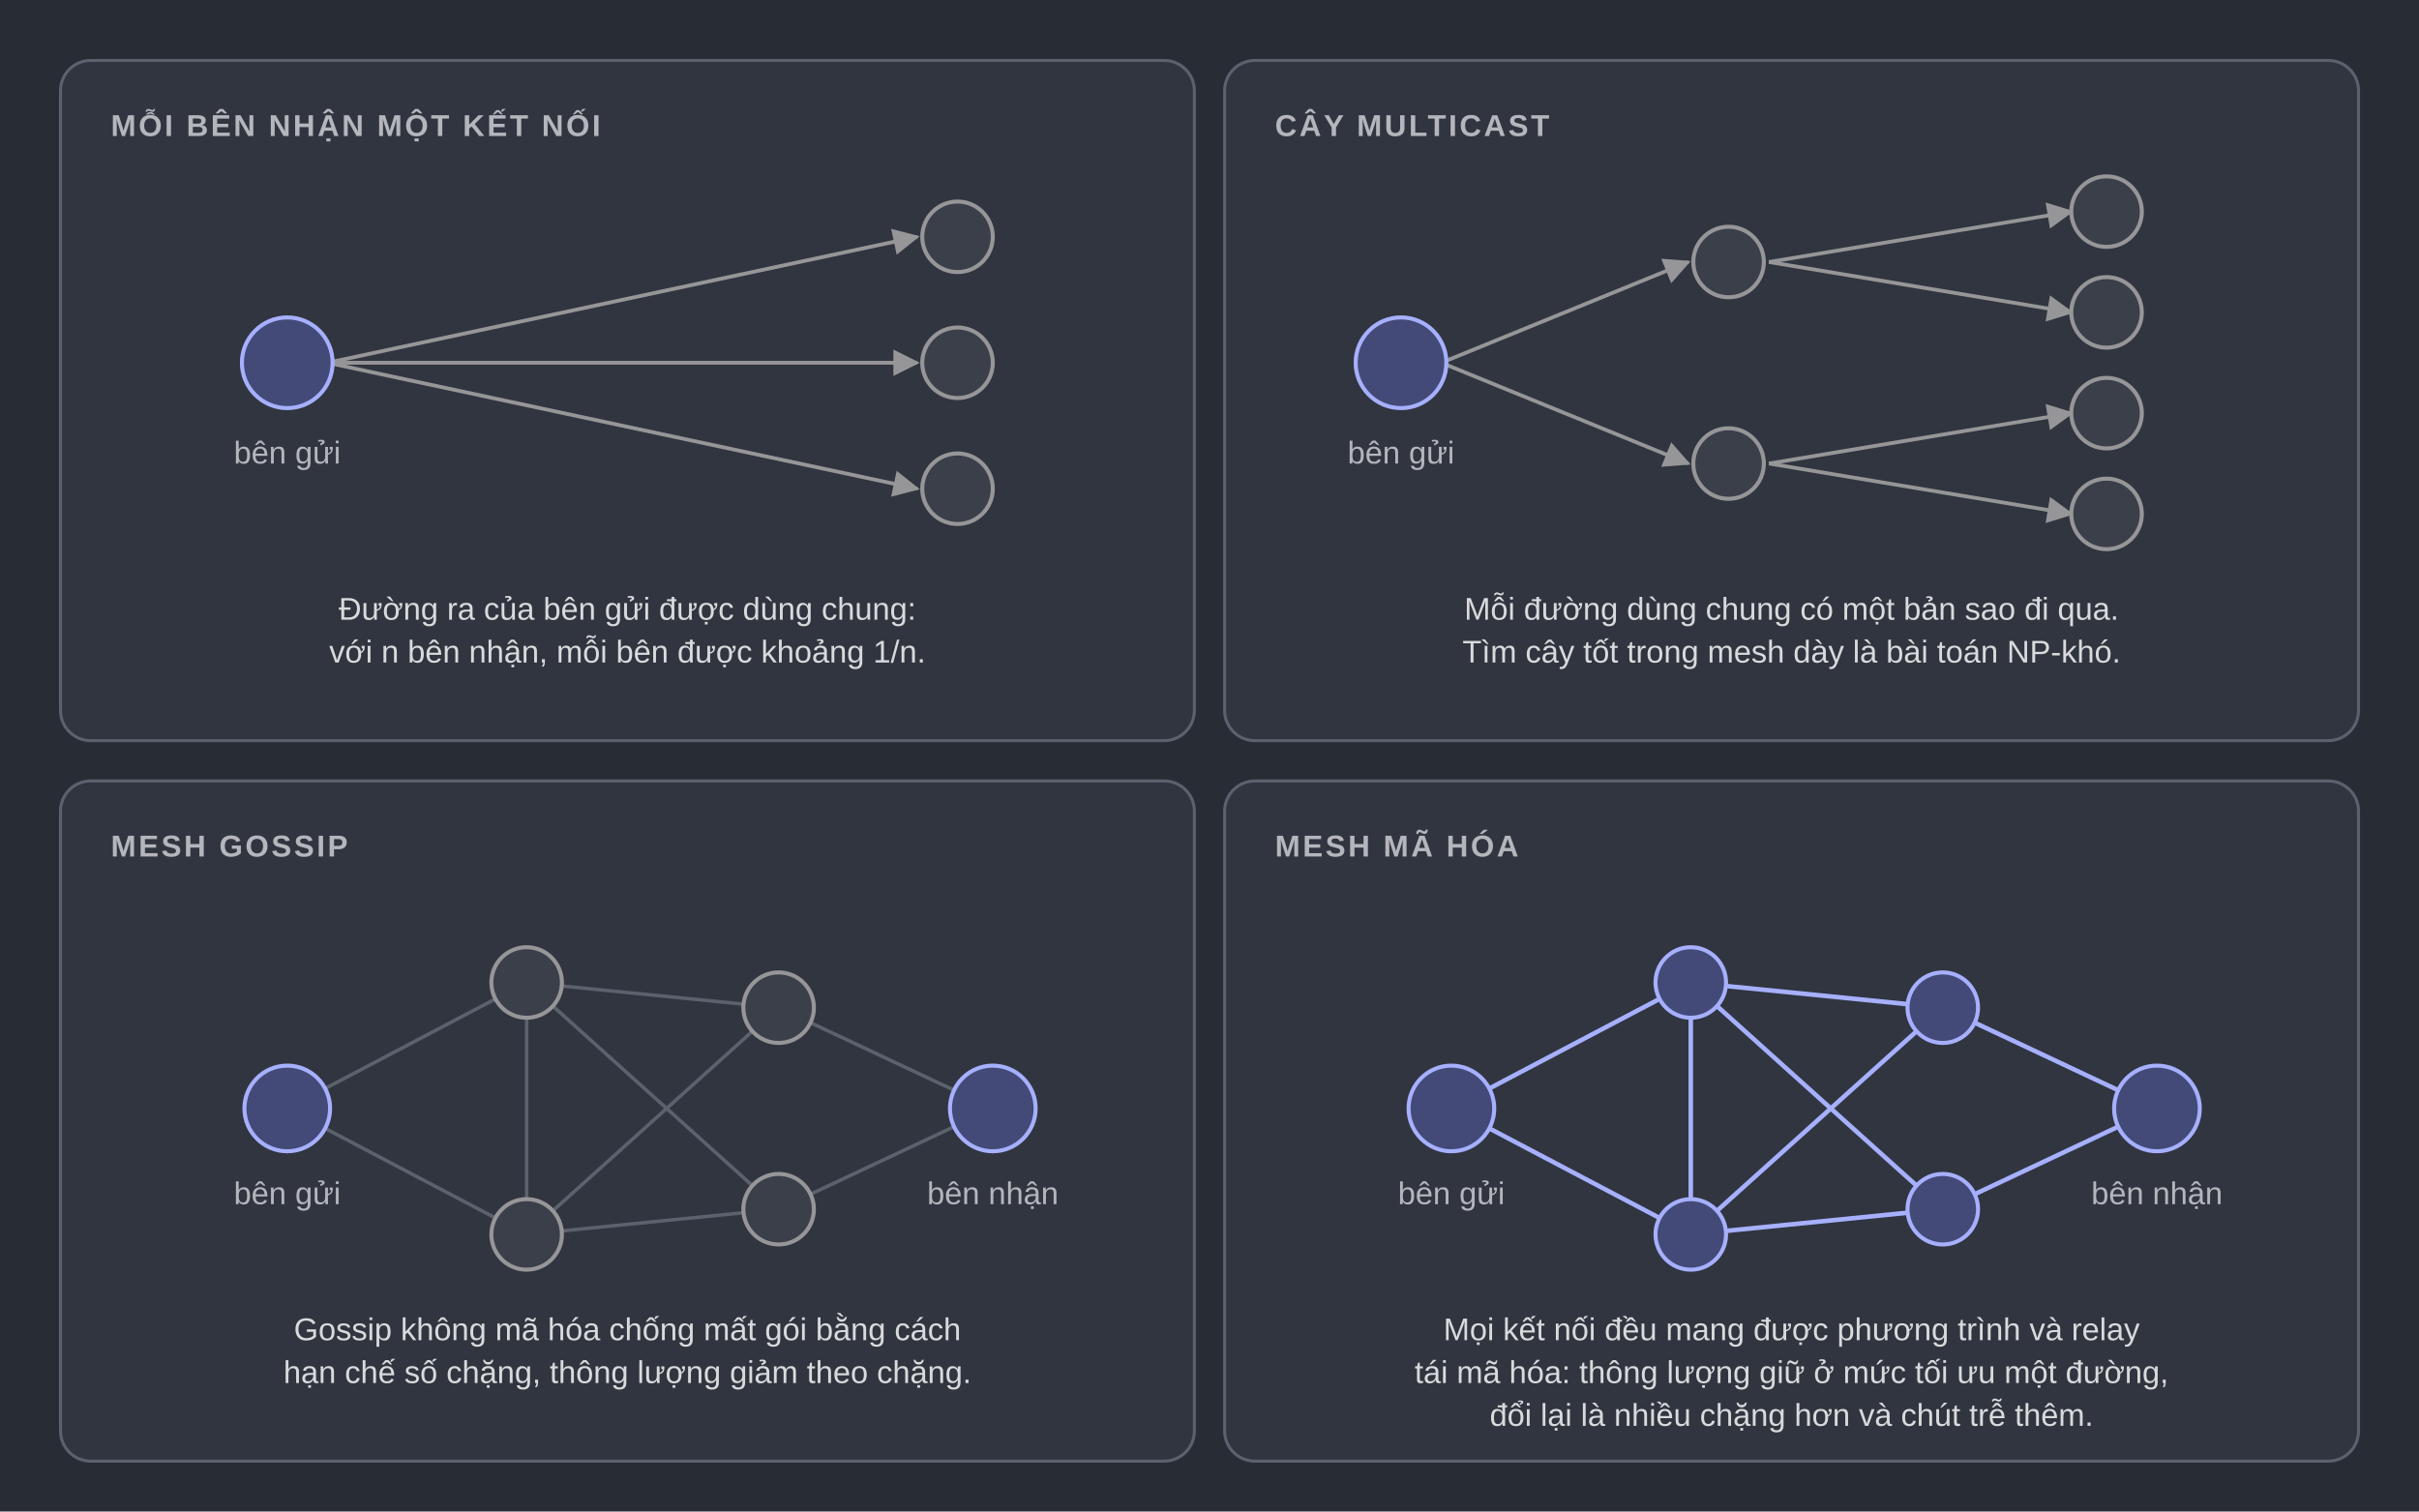
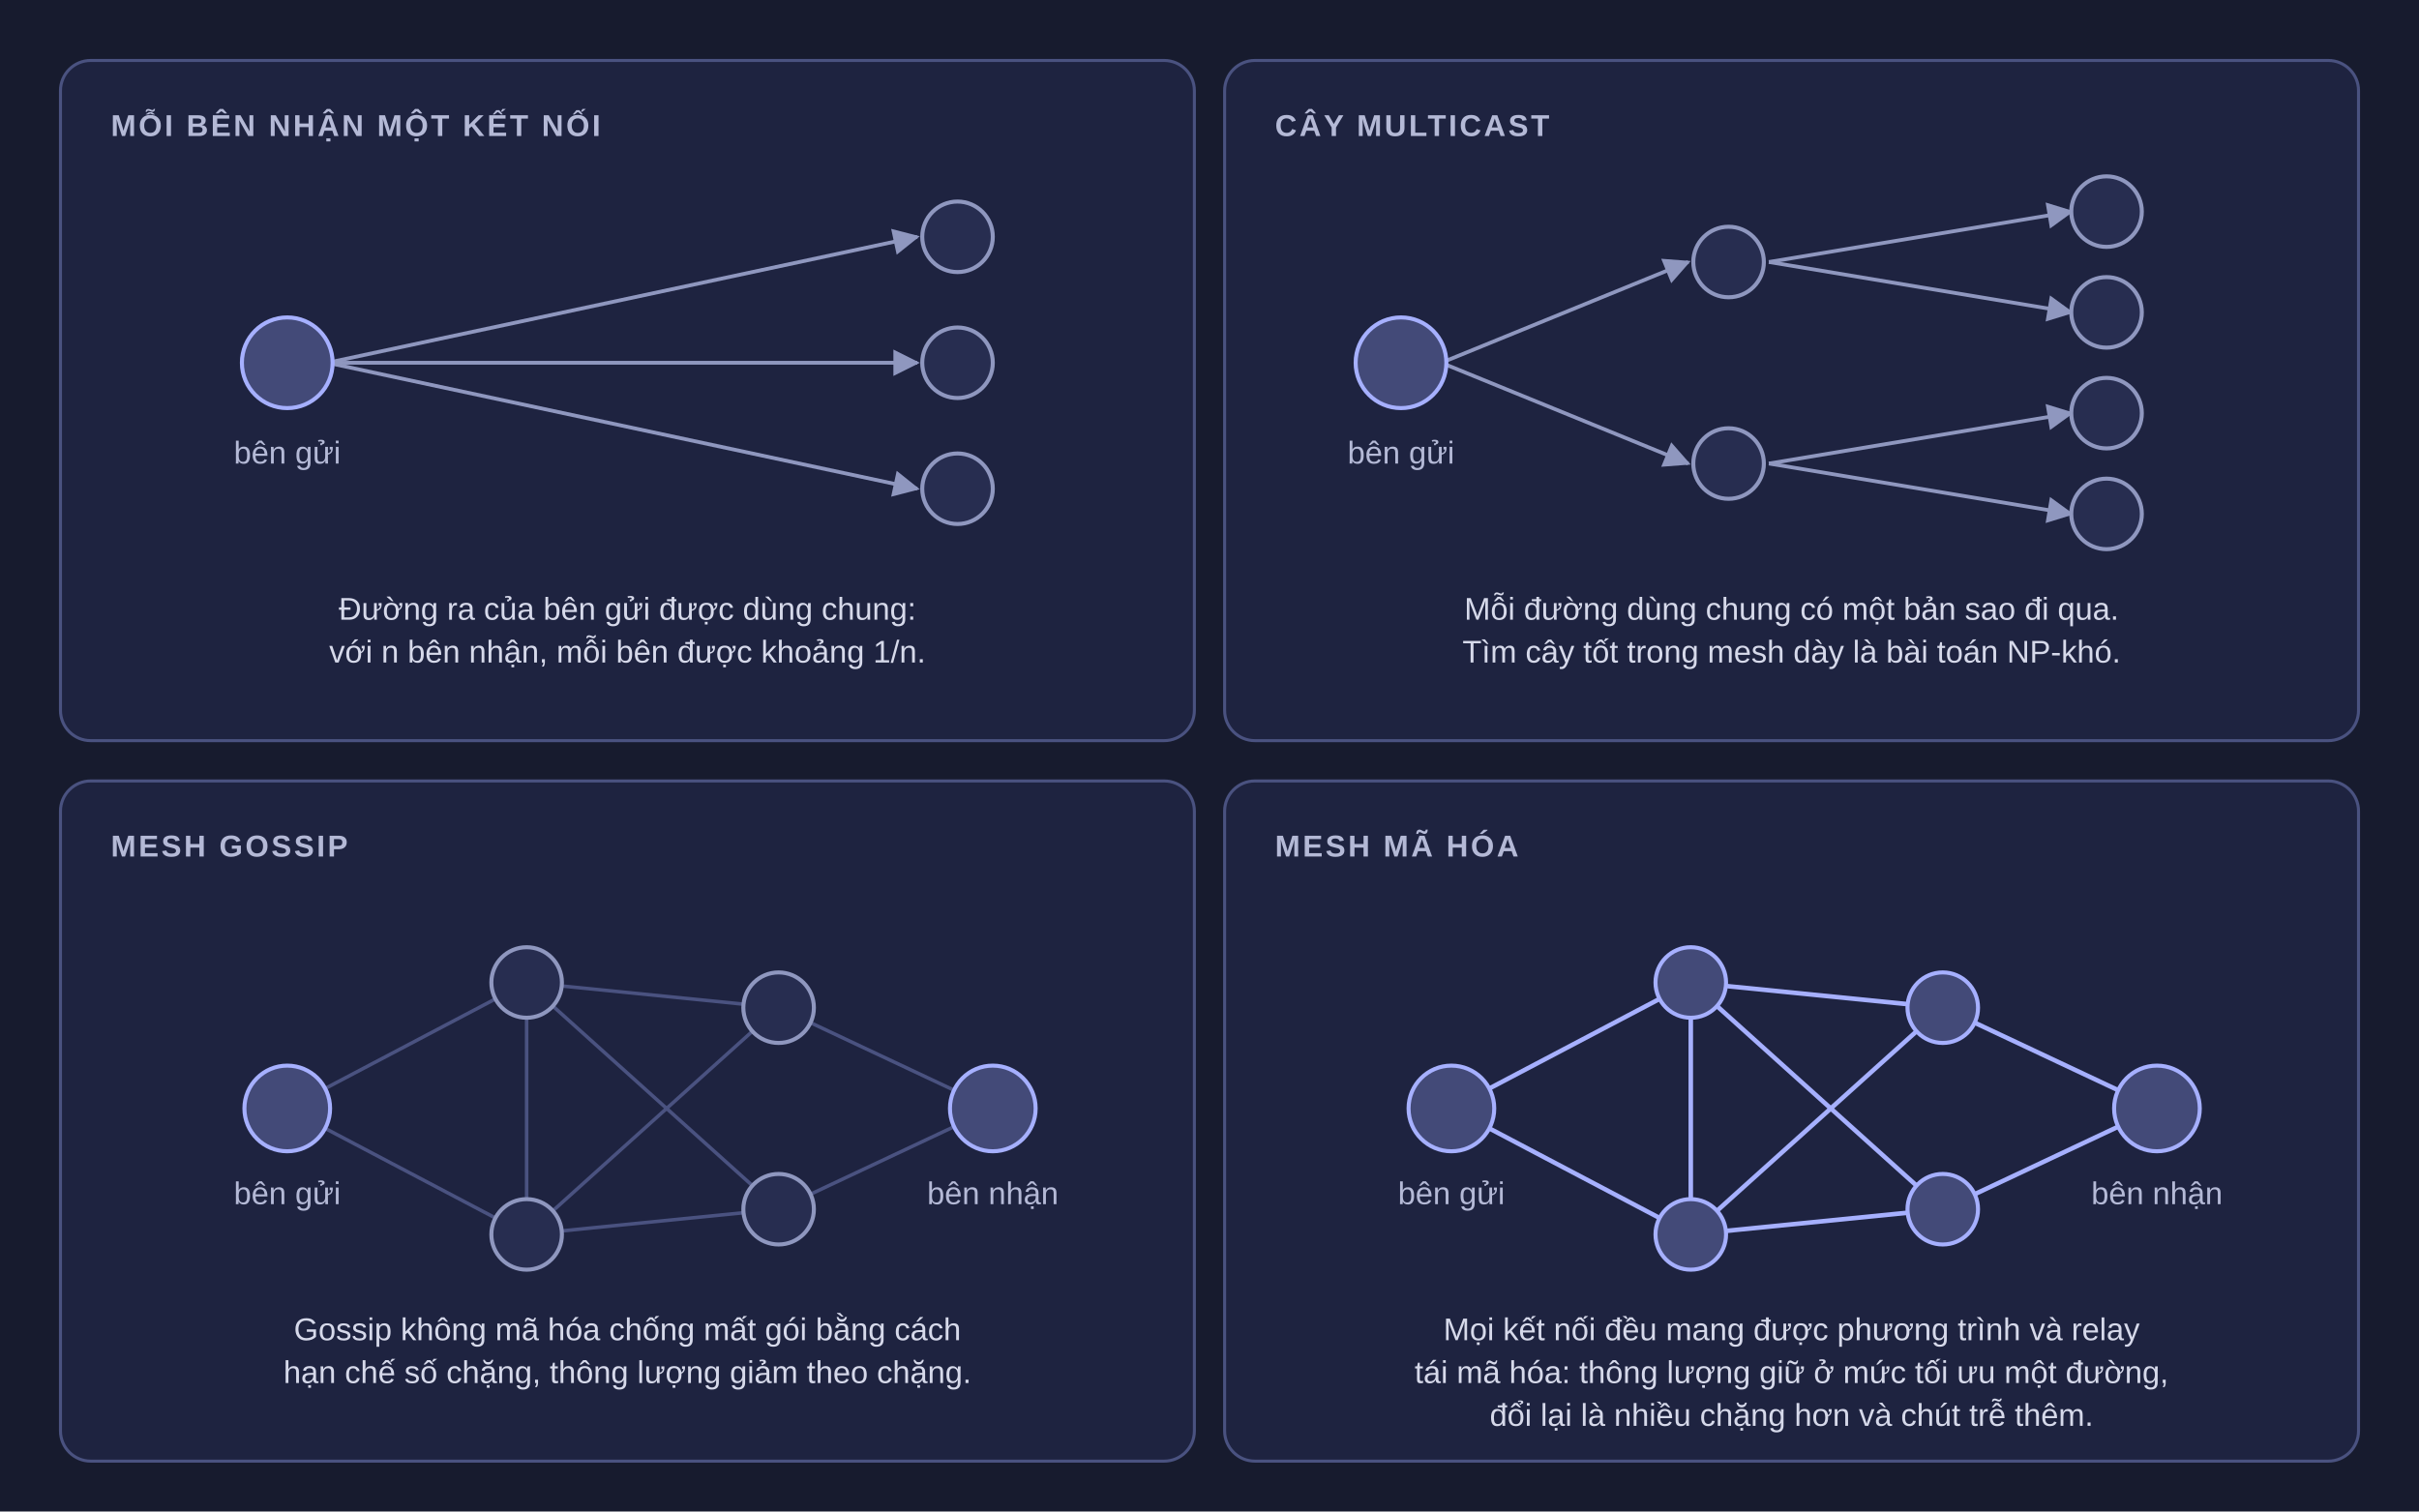
<svg xmlns="http://www.w3.org/2000/svg" viewBox="0 0 960 600" font-family="Helvetica Neue, Arial, sans-serif">
  <defs>
    <marker id="a" viewBox="0 0 10 10" refX="9" refY="5" markerWidth="7" markerHeight="7" orient="auto-start-reverse">
-       <path d="M0 0L10 5L0 10z" fill="#969698" />
+       <path d="M0 0L10 5L0 10z" fill="#8F97BF" />
    </marker>
    <marker id="aw" viewBox="0 0 10 10" refX="9" refY="5" markerWidth="7" markerHeight="7" orient="auto-start-reverse">
      <path d="M0 0L10 5L0 10z" fill="#E3C27A" />
    </marker>
    <marker id="al" viewBox="0 0 10 10" refX="9" refY="5" markerWidth="7" markerHeight="7" orient="auto-start-reverse">
      <path d="M0 0L10 5L0 10z" fill="#A6B0FF" />
    </marker>
    <marker id="ab" viewBox="0 0 10 10" refX="9" refY="5" markerWidth="7" markerHeight="7" orient="auto-start-reverse">
      <path d="M0 0L10 5L0 10z" fill="#93C3EA" />
    </marker>
  </defs>
-   <rect width="960" height="600" fill="#282C35" />
-   <rect x="24" y="24" width="450" height="270" rx="12" fill="#30353F" stroke="#5B616D" stroke-width="1.2" />
-   <text x="44" y="54" fill="#B4B6BC" font-size="12" font-weight="600" text-anchor="start" letter-spacing="1">MỖI BÊN NHẬN MỘT KẾT NỐI</text>
-   <text x="249" y="246" fill="#D9DADC" font-size="12.5" font-weight="400" text-anchor="middle">Đường ra của bên gửi được dùng chung:</text>
-   <text x="249" y="263" fill="#D9DADC" font-size="12.5" font-weight="400" text-anchor="middle">với n bên nhận, mỗi bên được khoảng 1/n.</text>
-   <line x1="130" y1="144" x2="364" y2="94" stroke="#969698" stroke-width="1.5" marker-end="url(#a)" />
-   <circle cx="380" cy="94" r="14" fill="#3A3F4A" stroke="#969698" stroke-width="1.6" />
-   <line x1="130" y1="144" x2="364" y2="144" stroke="#969698" stroke-width="1.5" marker-end="url(#a)" />
-   <circle cx="380" cy="144" r="14" fill="#3A3F4A" stroke="#969698" stroke-width="1.6" />
-   <line x1="130" y1="144" x2="364" y2="194" stroke="#969698" stroke-width="1.5" marker-end="url(#a)" />
-   <circle cx="380" cy="194" r="14" fill="#3A3F4A" stroke="#969698" stroke-width="1.6" />
+   <rect width="960" height="600" fill="#171B2E" />
+   <rect x="24" y="24" width="450" height="270" rx="12" fill="#1E2340" stroke="#4A5280" stroke-width="1.2" />
+   <text x="44" y="54" fill="#B4B9D6" font-size="12" font-weight="600" text-anchor="start" letter-spacing="1">MỖI BÊN NHẬN MỘT KẾT NỐI</text>
+   <text x="249" y="246" fill="#D6D9EA" font-size="12.5" font-weight="400" text-anchor="middle">Đường ra của bên gửi được dùng chung:</text>
+   <text x="249" y="263" fill="#D6D9EA" font-size="12.5" font-weight="400" text-anchor="middle">với n bên nhận, mỗi bên được khoảng 1/n.</text>
+   <line x1="130" y1="144" x2="364" y2="94" stroke="#8F97BF" stroke-width="1.5" marker-end="url(#a)" />
+   <circle cx="380" cy="94" r="14" fill="#272D50" stroke="#8F97BF" stroke-width="1.6" />
+   <line x1="130" y1="144" x2="364" y2="144" stroke="#8F97BF" stroke-width="1.5" marker-end="url(#a)" />
+   <circle cx="380" cy="144" r="14" fill="#272D50" stroke="#8F97BF" stroke-width="1.6" />
+   <line x1="130" y1="144" x2="364" y2="194" stroke="#8F97BF" stroke-width="1.5" marker-end="url(#a)" />
+   <circle cx="380" cy="194" r="14" fill="#272D50" stroke="#8F97BF" stroke-width="1.6" />
  <circle cx="114" cy="144" r="18" fill="#434A78" stroke="#A6B0FF" stroke-width="1.6" />
-   <text x="114" y="184" fill="#B4B6BC" font-size="12.5" font-weight="400" text-anchor="middle">bên gửi</text>
-   <rect x="486" y="24" width="450" height="270" rx="12" fill="#30353F" stroke="#5B616D" stroke-width="1.2" />
-   <text x="506" y="54" fill="#B4B6BC" font-size="12" font-weight="600" text-anchor="start" letter-spacing="1">CÂY MULTICAST</text>
-   <text x="711" y="246" fill="#D9DADC" font-size="12.5" font-weight="400" text-anchor="middle">Mỗi đường dùng chung có một bản sao đi qua.</text>
-   <text x="711" y="263" fill="#D9DADC" font-size="12.5" font-weight="400" text-anchor="middle">Tìm cây tốt trong mesh dày là bài toán NP-khó.</text>
-   <line x1="572" y1="144" x2="670" y2="104" stroke="#969698" stroke-width="1.5" marker-end="url(#a)" />
-   <circle cx="686" cy="104" r="14" fill="#3A3F4A" stroke="#969698" stroke-width="1.6" />
-   <line x1="572" y1="144" x2="670" y2="184" stroke="#969698" stroke-width="1.5" marker-end="url(#a)" />
-   <circle cx="686" cy="184" r="14" fill="#3A3F4A" stroke="#969698" stroke-width="1.6" />
-   <line x1="702" y1="104" x2="822" y2="84" stroke="#969698" stroke-width="1.5" marker-end="url(#a)" />
-   <circle cx="836" cy="84" r="14" fill="#3A3F4A" stroke="#969698" stroke-width="1.6" />
-   <line x1="702" y1="104" x2="822" y2="124" stroke="#969698" stroke-width="1.5" marker-end="url(#a)" />
-   <circle cx="836" cy="124" r="14" fill="#3A3F4A" stroke="#969698" stroke-width="1.6" />
-   <line x1="702" y1="184" x2="822" y2="164" stroke="#969698" stroke-width="1.5" marker-end="url(#a)" />
-   <circle cx="836" cy="164" r="14" fill="#3A3F4A" stroke="#969698" stroke-width="1.6" />
-   <line x1="702" y1="184" x2="822" y2="204" stroke="#969698" stroke-width="1.5" marker-end="url(#a)" />
-   <circle cx="836" cy="204" r="14" fill="#3A3F4A" stroke="#969698" stroke-width="1.6" />
+   <text x="114" y="184" fill="#B4B9D6" font-size="12.5" font-weight="400" text-anchor="middle">bên gửi</text>
+   <rect x="486" y="24" width="450" height="270" rx="12" fill="#1E2340" stroke="#4A5280" stroke-width="1.2" />
+   <text x="506" y="54" fill="#B4B9D6" font-size="12" font-weight="600" text-anchor="start" letter-spacing="1">CÂY MULTICAST</text>
+   <text x="711" y="246" fill="#D6D9EA" font-size="12.5" font-weight="400" text-anchor="middle">Mỗi đường dùng chung có một bản sao đi qua.</text>
+   <text x="711" y="263" fill="#D6D9EA" font-size="12.5" font-weight="400" text-anchor="middle">Tìm cây tốt trong mesh dày là bài toán NP-khó.</text>
+   <line x1="572" y1="144" x2="670" y2="104" stroke="#8F97BF" stroke-width="1.5" marker-end="url(#a)" />
+   <circle cx="686" cy="104" r="14" fill="#272D50" stroke="#8F97BF" stroke-width="1.6" />
+   <line x1="572" y1="144" x2="670" y2="184" stroke="#8F97BF" stroke-width="1.5" marker-end="url(#a)" />
+   <circle cx="686" cy="184" r="14" fill="#272D50" stroke="#8F97BF" stroke-width="1.6" />
+   <line x1="702" y1="104" x2="822" y2="84" stroke="#8F97BF" stroke-width="1.5" marker-end="url(#a)" />
+   <circle cx="836" cy="84" r="14" fill="#272D50" stroke="#8F97BF" stroke-width="1.6" />
+   <line x1="702" y1="104" x2="822" y2="124" stroke="#8F97BF" stroke-width="1.5" marker-end="url(#a)" />
+   <circle cx="836" cy="124" r="14" fill="#272D50" stroke="#8F97BF" stroke-width="1.6" />
+   <line x1="702" y1="184" x2="822" y2="164" stroke="#8F97BF" stroke-width="1.5" marker-end="url(#a)" />
+   <circle cx="836" cy="164" r="14" fill="#272D50" stroke="#8F97BF" stroke-width="1.6" />
+   <line x1="702" y1="184" x2="822" y2="204" stroke="#8F97BF" stroke-width="1.5" marker-end="url(#a)" />
+   <circle cx="836" cy="204" r="14" fill="#272D50" stroke="#8F97BF" stroke-width="1.6" />
  <circle cx="556" cy="144" r="18" fill="#434A78" stroke="#A6B0FF" stroke-width="1.6" />
-   <text x="556" y="184" fill="#B4B6BC" font-size="12.5" font-weight="400" text-anchor="middle">bên gửi</text>
-   <rect x="24" y="310" width="450" height="270" rx="12" fill="#30353F" stroke="#5B616D" stroke-width="1.2" />
-   <text x="44" y="340" fill="#B4B6BC" font-size="12" font-weight="600" text-anchor="start" letter-spacing="1">MESH GOSSIP</text>
-   <text x="249" y="532" fill="#D9DADC" font-size="12.5" font-weight="400" text-anchor="middle">Gossip không mã hóa chống mất gói bằng cách</text>
-   <text x="249" y="549" fill="#D9DADC" font-size="12.5" font-weight="400" text-anchor="middle">hạn chế số chặng, thông lượng giảm theo chặng.</text>
-   <line x1="114" y1="440" x2="209" y2="390" stroke="#5B616D" stroke-width="1.4" />
-   <line x1="114" y1="440" x2="209" y2="490" stroke="#5B616D" stroke-width="1.4" />
-   <line x1="209" y1="390" x2="209" y2="490" stroke="#5B616D" stroke-width="1.4" />
-   <line x1="209" y1="390" x2="309" y2="400" stroke="#5B616D" stroke-width="1.4" />
-   <line x1="209" y1="390" x2="309" y2="480" stroke="#5B616D" stroke-width="1.4" />
-   <line x1="209" y1="490" x2="309" y2="400" stroke="#5B616D" stroke-width="1.4" />
-   <line x1="209" y1="490" x2="309" y2="480" stroke="#5B616D" stroke-width="1.4" />
-   <line x1="309" y1="400" x2="394" y2="440" stroke="#5B616D" stroke-width="1.4" />
-   <line x1="309" y1="480" x2="394" y2="440" stroke="#5B616D" stroke-width="1.4" />
+   <text x="556" y="184" fill="#B4B9D6" font-size="12.5" font-weight="400" text-anchor="middle">bên gửi</text>
+   <rect x="24" y="310" width="450" height="270" rx="12" fill="#1E2340" stroke="#4A5280" stroke-width="1.2" />
+   <text x="44" y="340" fill="#B4B9D6" font-size="12" font-weight="600" text-anchor="start" letter-spacing="1">MESH GOSSIP</text>
+   <text x="249" y="532" fill="#D6D9EA" font-size="12.5" font-weight="400" text-anchor="middle">Gossip không mã hóa chống mất gói bằng cách</text>
+   <text x="249" y="549" fill="#D6D9EA" font-size="12.5" font-weight="400" text-anchor="middle">hạn chế số chặng, thông lượng giảm theo chặng.</text>
+   <line x1="114" y1="440" x2="209" y2="390" stroke="#4A5280" stroke-width="1.4" />
+   <line x1="114" y1="440" x2="209" y2="490" stroke="#4A5280" stroke-width="1.4" />
+   <line x1="209" y1="390" x2="209" y2="490" stroke="#4A5280" stroke-width="1.4" />
+   <line x1="209" y1="390" x2="309" y2="400" stroke="#4A5280" stroke-width="1.4" />
+   <line x1="209" y1="390" x2="309" y2="480" stroke="#4A5280" stroke-width="1.4" />
+   <line x1="209" y1="490" x2="309" y2="400" stroke="#4A5280" stroke-width="1.4" />
+   <line x1="209" y1="490" x2="309" y2="480" stroke="#4A5280" stroke-width="1.4" />
+   <line x1="309" y1="400" x2="394" y2="440" stroke="#4A5280" stroke-width="1.4" />
+   <line x1="309" y1="480" x2="394" y2="440" stroke="#4A5280" stroke-width="1.4" />
  <circle cx="114" cy="440" r="17" fill="#434A78" stroke="#A6B0FF" stroke-width="1.6" />
-   <circle cx="209" cy="390" r="14" fill="#3A3F4A" stroke="#969698" stroke-width="1.6" />
-   <circle cx="209" cy="490" r="14" fill="#3A3F4A" stroke="#969698" stroke-width="1.6" />
-   <circle cx="309" cy="400" r="14" fill="#3A3F4A" stroke="#969698" stroke-width="1.6" />
-   <circle cx="309" cy="480" r="14" fill="#3A3F4A" stroke="#969698" stroke-width="1.6" />
+   <circle cx="209" cy="390" r="14" fill="#272D50" stroke="#8F97BF" stroke-width="1.6" />
+   <circle cx="209" cy="490" r="14" fill="#272D50" stroke="#8F97BF" stroke-width="1.6" />
+   <circle cx="309" cy="400" r="14" fill="#272D50" stroke="#8F97BF" stroke-width="1.6" />
+   <circle cx="309" cy="480" r="14" fill="#272D50" stroke="#8F97BF" stroke-width="1.6" />
  <circle cx="394" cy="440" r="17" fill="#434A78" stroke="#A6B0FF" stroke-width="1.6" />
-   <text x="114" y="478" fill="#B4B6BC" font-size="12.5" font-weight="400" text-anchor="middle">bên gửi</text>
-   <text x="394" y="478" fill="#B4B6BC" font-size="12.5" font-weight="400" text-anchor="middle">bên nhận</text>
-   <rect x="486" y="310" width="450" height="270" rx="12" fill="#30353F" stroke="#5B616D" stroke-width="1.2" />
-   <text x="506" y="340" fill="#B4B6BC" font-size="12" font-weight="600" text-anchor="start" letter-spacing="1">MESH MÃ HÓA</text>
-   <text x="711" y="532" fill="#D9DADC" font-size="12.5" font-weight="400" text-anchor="middle">Mọi kết nối đều mang được phương trình và relay</text>
-   <text x="711" y="549" fill="#D9DADC" font-size="12.5" font-weight="400" text-anchor="middle">tái mã hóa: thông lượng giữ ở mức tối ưu một đường,</text>
-   <text x="711" y="566" fill="#D9DADC" font-size="12.5" font-weight="400" text-anchor="middle">đổi lại là nhiều chặng hơn và chút trễ thêm.</text>
+   <text x="114" y="478" fill="#B4B9D6" font-size="12.5" font-weight="400" text-anchor="middle">bên gửi</text>
+   <text x="394" y="478" fill="#B4B9D6" font-size="12.5" font-weight="400" text-anchor="middle">bên nhận</text>
+   <rect x="486" y="310" width="450" height="270" rx="12" fill="#1E2340" stroke="#4A5280" stroke-width="1.2" />
+   <text x="506" y="340" fill="#B4B9D6" font-size="12" font-weight="600" text-anchor="start" letter-spacing="1">MESH MÃ HÓA</text>
+   <text x="711" y="532" fill="#D6D9EA" font-size="12.5" font-weight="400" text-anchor="middle">Mọi kết nối đều mang được phương trình và relay</text>
+   <text x="711" y="549" fill="#D6D9EA" font-size="12.5" font-weight="400" text-anchor="middle">tái mã hóa: thông lượng giữ ở mức tối ưu một đường,</text>
+   <text x="711" y="566" fill="#D6D9EA" font-size="12.5" font-weight="400" text-anchor="middle">đổi lại là nhiều chặng hơn và chút trễ thêm.</text>
  <line x1="576" y1="440" x2="671" y2="390" stroke="#A6B0FF" stroke-width="1.8" />
  <line x1="576" y1="440" x2="671" y2="490" stroke="#A6B0FF" stroke-width="1.8" />
  <line x1="671" y1="390" x2="671" y2="490" stroke="#A6B0FF" stroke-width="1.8" />
  <line x1="671" y1="390" x2="771" y2="400" stroke="#A6B0FF" stroke-width="1.8" />
  <line x1="671" y1="390" x2="771" y2="480" stroke="#A6B0FF" stroke-width="1.8" />
  <line x1="671" y1="490" x2="771" y2="400" stroke="#A6B0FF" stroke-width="1.8" />
  <line x1="671" y1="490" x2="771" y2="480" stroke="#A6B0FF" stroke-width="1.8" />
  <line x1="771" y1="400" x2="856" y2="440" stroke="#A6B0FF" stroke-width="1.8" />
  <line x1="771" y1="480" x2="856" y2="440" stroke="#A6B0FF" stroke-width="1.8" />
  <circle cx="576" cy="440" r="17" fill="#434A78" stroke="#A6B0FF" stroke-width="1.6" />
  <circle cx="671" cy="390" r="14" fill="#434A78" stroke="#A6B0FF" stroke-width="1.6" />
  <circle cx="671" cy="490" r="14" fill="#434A78" stroke="#A6B0FF" stroke-width="1.6" />
  <circle cx="771" cy="400" r="14" fill="#434A78" stroke="#A6B0FF" stroke-width="1.6" />
  <circle cx="771" cy="480" r="14" fill="#434A78" stroke="#A6B0FF" stroke-width="1.6" />
  <circle cx="856" cy="440" r="17" fill="#434A78" stroke="#A6B0FF" stroke-width="1.6" />
-   <text x="576" y="478" fill="#B4B6BC" font-size="12.5" font-weight="400" text-anchor="middle">bên gửi</text>
-   <text x="856" y="478" fill="#B4B6BC" font-size="12.5" font-weight="400" text-anchor="middle">bên nhận</text>
+   <text x="576" y="478" fill="#B4B9D6" font-size="12.5" font-weight="400" text-anchor="middle">bên gửi</text>
+   <text x="856" y="478" fill="#B4B9D6" font-size="12.5" font-weight="400" text-anchor="middle">bên nhận</text>
</svg>
